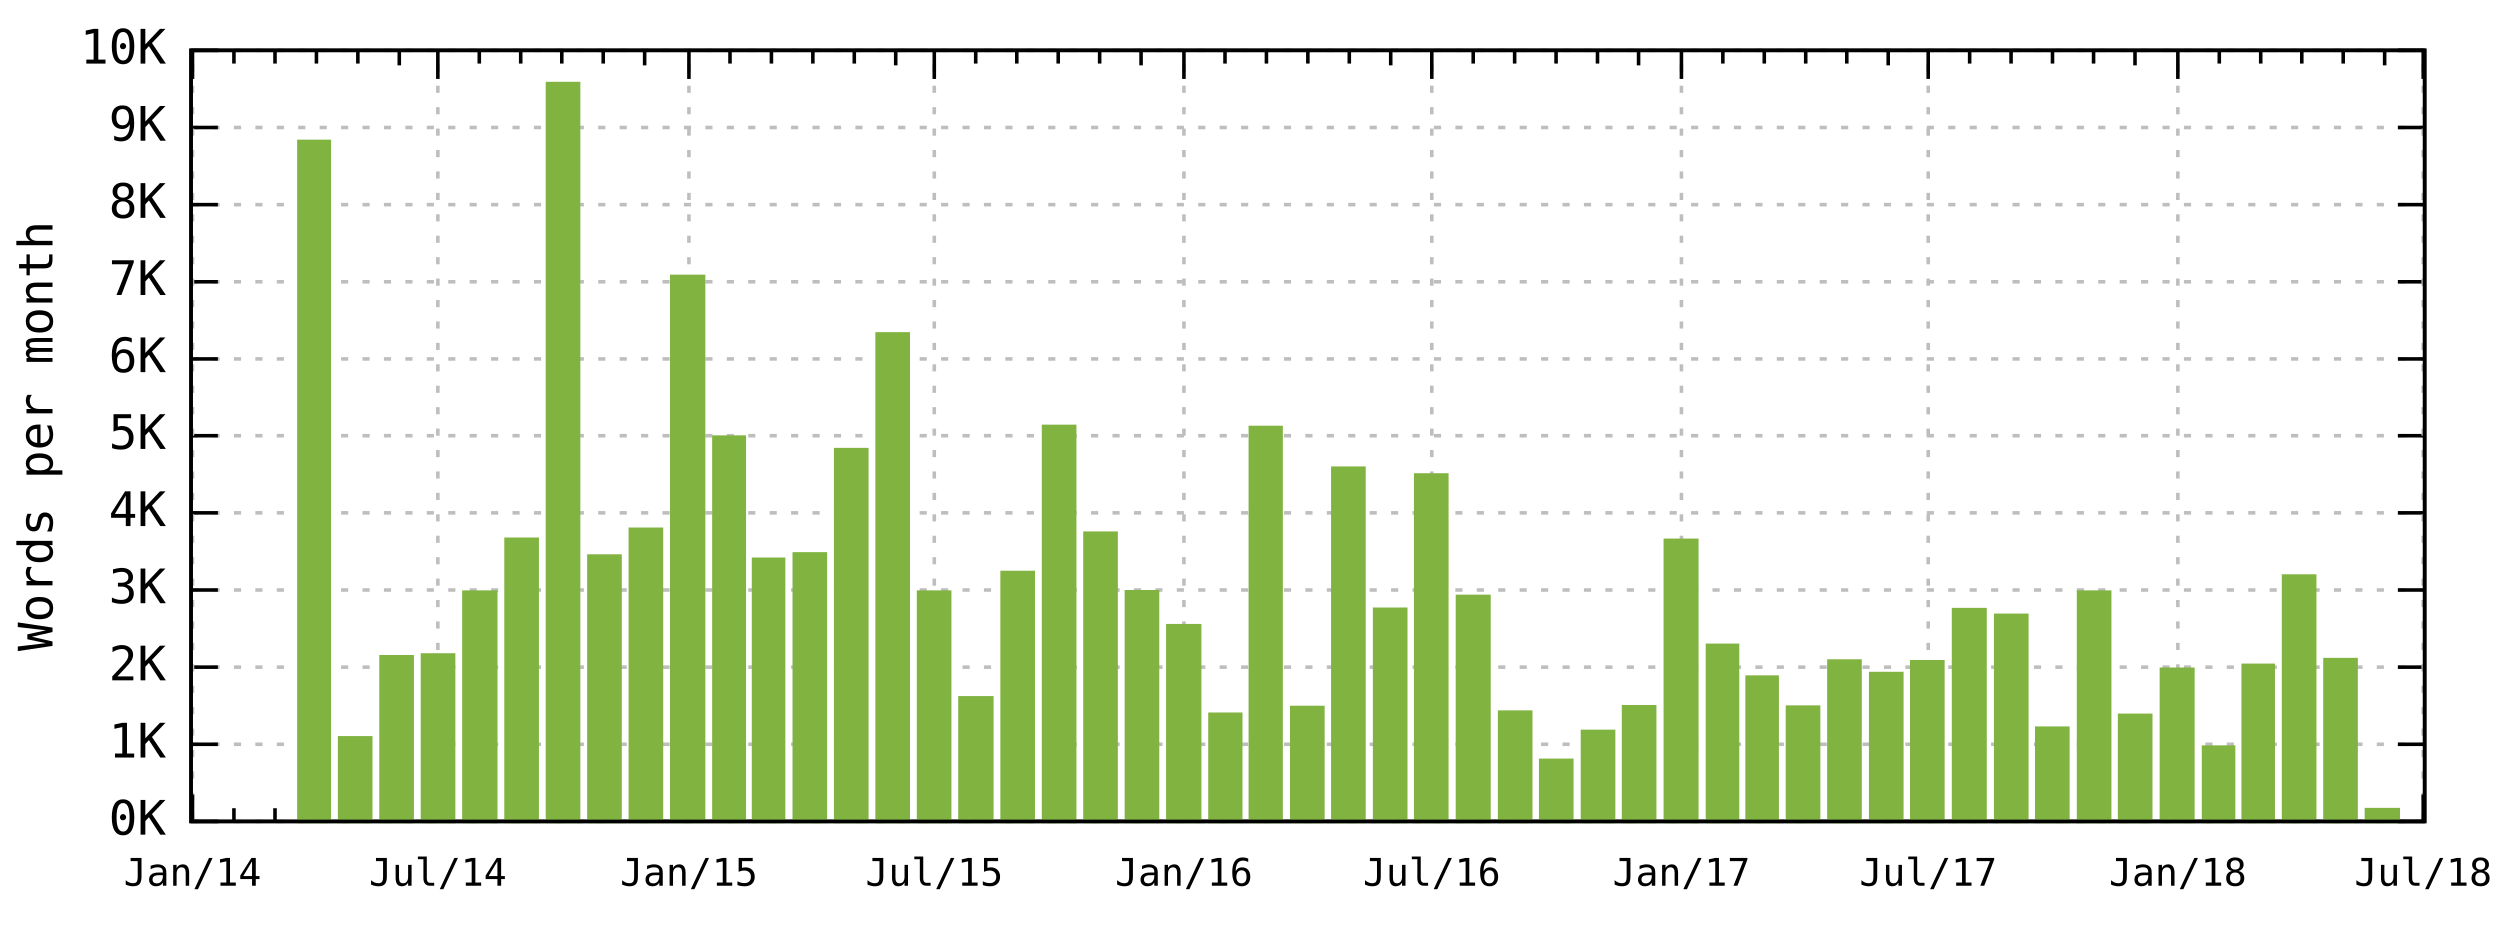
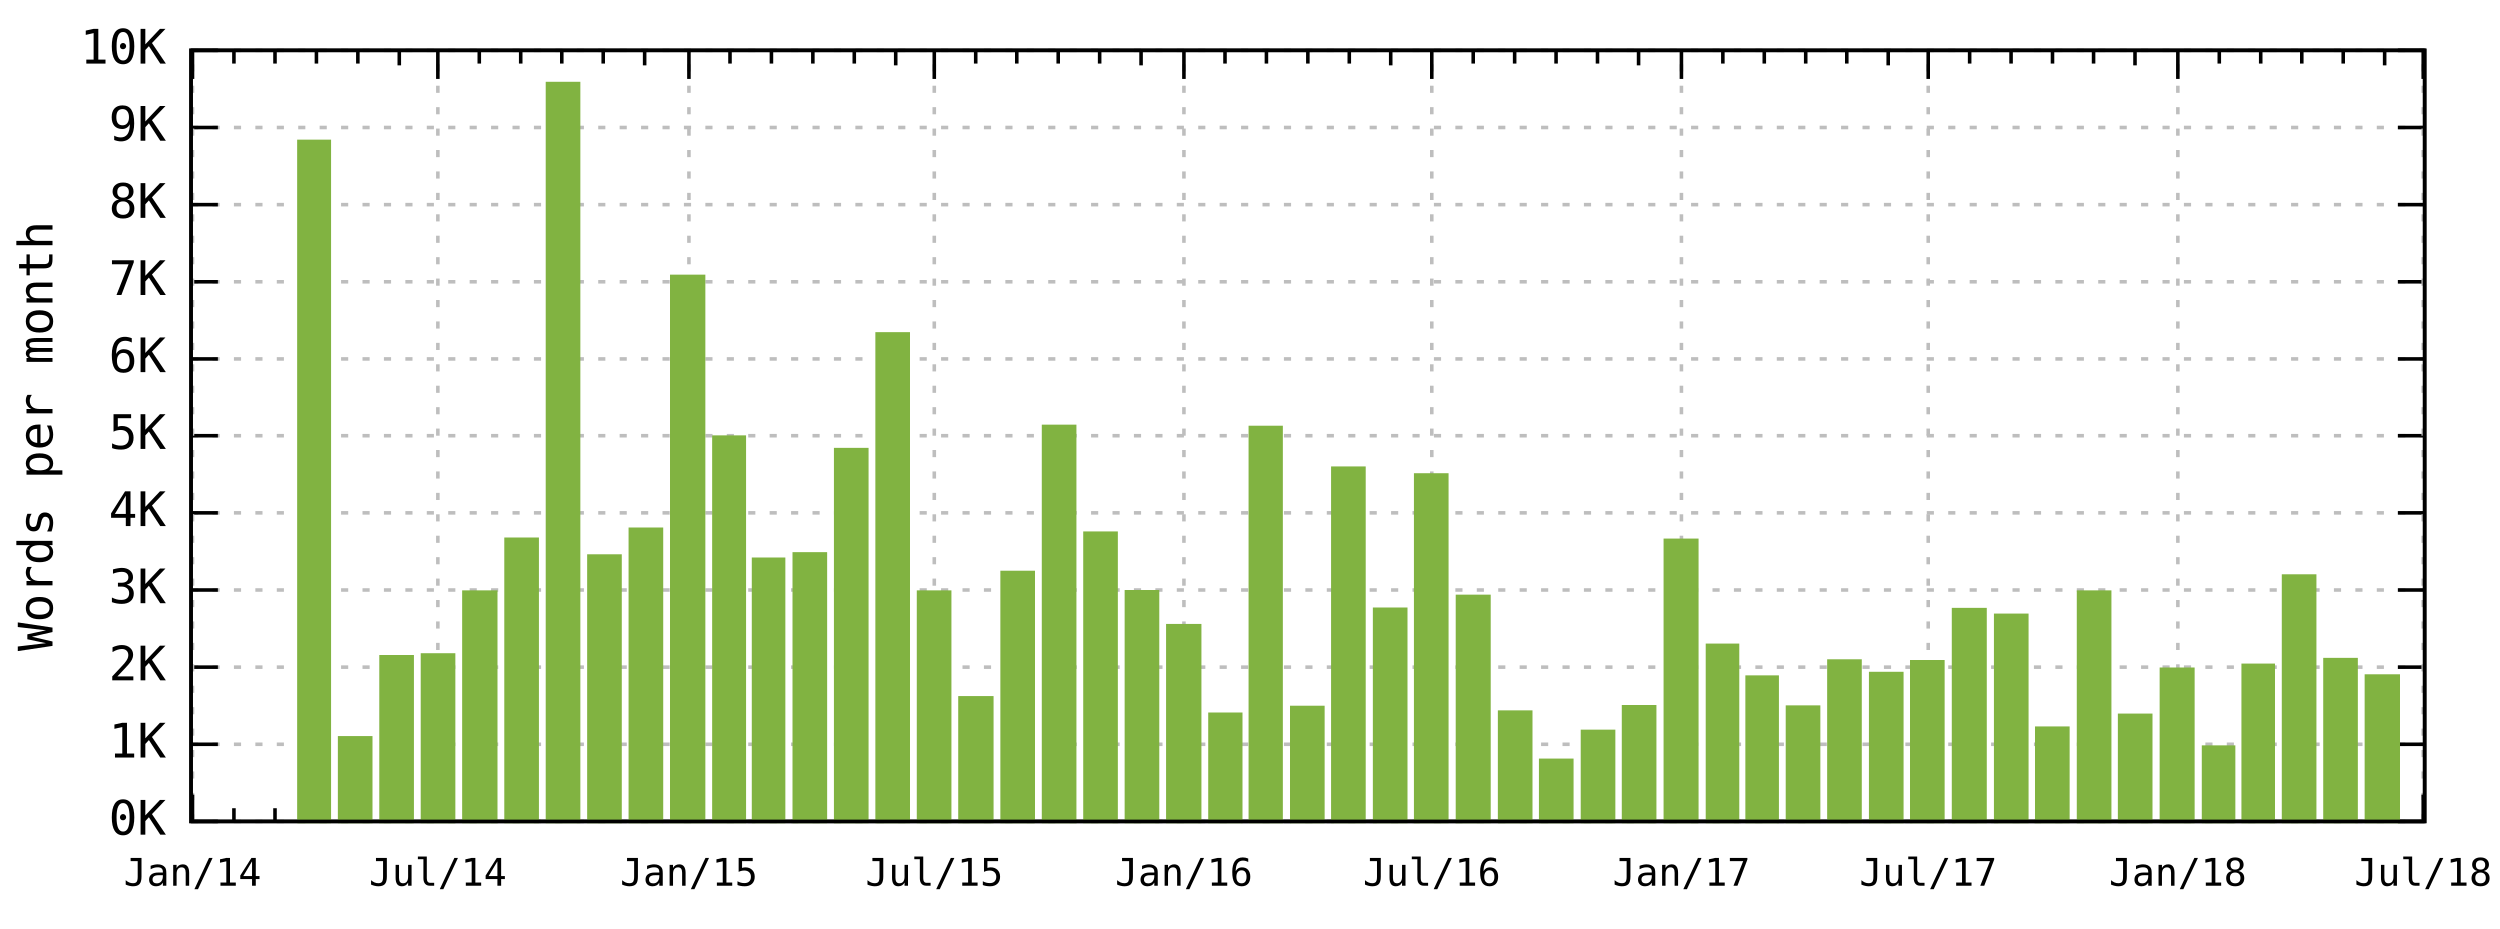
<svg xmlns="http://www.w3.org/2000/svg" xmlns:xlink="http://www.w3.org/1999/xlink" width="700" height="260" viewBox="0 0 700 260">
  <g id="gnuplot_canvas">
    <rect x="0" y="0" width="700" height="260" fill="none" />
    <defs>
      <circle id="gpDot" r="0.5" stroke-width="0.5" />
      <path id="gpPt0" stroke-width="0.267" stroke="currentColor" d="M-1,0 h2 M0,-1 v2" />
      <path id="gpPt1" stroke-width="0.267" stroke="currentColor" d="M-1,-1 L1,1 M1,-1 L-1,1" />
      <path id="gpPt2" stroke-width="0.267" stroke="currentColor" d="M-1,0 L1,0 M0,-1 L0,1 M-1,-1 L1,1 M-1,1 L1,-1" />
      <rect id="gpPt3" stroke-width="0.267" stroke="currentColor" x="-1" y="-1" width="2" height="2" />
      <rect id="gpPt4" stroke-width="0.267" stroke="currentColor" fill="currentColor" x="-1" y="-1" width="2" height="2" />
      <circle id="gpPt5" stroke-width="0.267" stroke="currentColor" cx="0" cy="0" r="1" />
      <use xlink:href="#gpPt5" id="gpPt6" fill="currentColor" stroke="none" />
      <path id="gpPt7" stroke-width="0.267" stroke="currentColor" d="M0,-1.33 L-1.33,0.67 L1.33,0.67 z" />
      <use xlink:href="#gpPt7" id="gpPt8" fill="currentColor" stroke="none" />
      <use xlink:href="#gpPt7" id="gpPt9" stroke="currentColor" transform="rotate(180)" />
      <use xlink:href="#gpPt9" id="gpPt10" fill="currentColor" stroke="none" />
      <use xlink:href="#gpPt3" id="gpPt11" stroke="currentColor" transform="rotate(45)" />
      <use xlink:href="#gpPt11" id="gpPt12" fill="currentColor" stroke="none" />
    </defs>
    <g style="fill:none; color:white; stroke:currentColor; stroke-width:1.00; stroke-linecap:butt; stroke-linejoin:miter">
</g>
    <g style="fill:none; color:black; stroke:currentColor; stroke-width:1.00; stroke-linecap:butt; stroke-linejoin:miter">
</g>
    <g style="fill:none; color:gray; stroke:currentColor; stroke-width:1.00; stroke-linecap:butt; stroke-linejoin:miter">
      <path stroke="rgb(190, 190, 190)" stroke-dasharray=" 2,4" class="gridline" d="M53.5,230.0 L678.9,230.0  h0.01" />
    </g>
    <g style="fill:none; color:black; stroke:currentColor; stroke-width:1.00; stroke-linecap:butt; stroke-linejoin:miter">
      <path stroke="black" d="M53.5,230.0 L61.0,230.0 M678.9,230.0 L671.4,230.0  h0.01" />
      <g transform="translate(46.5,233.7)" style="stroke:none; fill:rgb(0,0,0); font-family:monospace; font-size:10.00pt; text-anchor:end">
        <text>0K</text>
      </g>
    </g>
    <g style="fill:none; color:gray; stroke:currentColor; stroke-width:1.00; stroke-linecap:butt; stroke-linejoin:miter">
      <path stroke="rgb(190, 190, 190)" stroke-dasharray=" 2,4" class="gridline" d="M53.5,208.4 L678.9,208.4  h0.01" />
    </g>
    <g style="fill:none; color:black; stroke:currentColor; stroke-width:1.00; stroke-linecap:butt; stroke-linejoin:miter">
      <path stroke="black" d="M53.5,208.4 L61.0,208.4 M678.9,208.4 L671.4,208.4  h0.01" />
      <g transform="translate(46.5,212.1)" style="stroke:none; fill:rgb(0,0,0); font-family:monospace; font-size:10.00pt; text-anchor:end">
        <text>1K</text>
      </g>
    </g>
    <g style="fill:none; color:gray; stroke:currentColor; stroke-width:1.00; stroke-linecap:butt; stroke-linejoin:miter">
      <path stroke="rgb(190, 190, 190)" stroke-dasharray=" 2,4" class="gridline" d="M53.5,186.8 L678.9,186.8  h0.01" />
    </g>
    <g style="fill:none; color:black; stroke:currentColor; stroke-width:1.00; stroke-linecap:butt; stroke-linejoin:miter">
      <path stroke="black" d="M53.5,186.8 L61.0,186.8 M678.9,186.8 L671.4,186.8  h0.01" />
      <g transform="translate(46.5,190.5)" style="stroke:none; fill:rgb(0,0,0); font-family:monospace; font-size:10.00pt; text-anchor:end">
        <text>2K</text>
      </g>
    </g>
    <g style="fill:none; color:gray; stroke:currentColor; stroke-width:1.00; stroke-linecap:butt; stroke-linejoin:miter">
      <path stroke="rgb(190, 190, 190)" stroke-dasharray=" 2,4" class="gridline" d="M53.5,165.2 L678.9,165.2  h0.01" />
    </g>
    <g style="fill:none; color:black; stroke:currentColor; stroke-width:1.00; stroke-linecap:butt; stroke-linejoin:miter">
      <path stroke="black" d="M53.5,165.2 L61.0,165.2 M678.9,165.2 L671.4,165.2  h0.01" />
      <g transform="translate(46.5,168.9)" style="stroke:none; fill:rgb(0,0,0); font-family:monospace; font-size:10.00pt; text-anchor:end">
        <text>3K</text>
      </g>
    </g>
    <g style="fill:none; color:gray; stroke:currentColor; stroke-width:1.00; stroke-linecap:butt; stroke-linejoin:miter">
      <path stroke="rgb(190, 190, 190)" stroke-dasharray=" 2,4" class="gridline" d="M53.5,143.6 L678.9,143.6  h0.01" />
    </g>
    <g style="fill:none; color:black; stroke:currentColor; stroke-width:1.00; stroke-linecap:butt; stroke-linejoin:miter">
      <path stroke="black" d="M53.5,143.6 L61.0,143.6 M678.9,143.6 L671.4,143.6  h0.01" />
      <g transform="translate(46.5,147.3)" style="stroke:none; fill:rgb(0,0,0); font-family:monospace; font-size:10.00pt; text-anchor:end">
        <text>4K</text>
      </g>
    </g>
    <g style="fill:none; color:gray; stroke:currentColor; stroke-width:1.00; stroke-linecap:butt; stroke-linejoin:miter">
      <path stroke="rgb(190, 190, 190)" stroke-dasharray=" 2,4" class="gridline" d="M53.5,122.0 L678.9,122.0  h0.01" />
    </g>
    <g style="fill:none; color:black; stroke:currentColor; stroke-width:1.00; stroke-linecap:butt; stroke-linejoin:miter">
      <path stroke="black" d="M53.5,122.0 L61.0,122.0 M678.9,122.0 L671.4,122.0  h0.01" />
      <g transform="translate(46.5,125.7)" style="stroke:none; fill:rgb(0,0,0); font-family:monospace; font-size:10.00pt; text-anchor:end">
        <text>5K</text>
      </g>
    </g>
    <g style="fill:none; color:gray; stroke:currentColor; stroke-width:1.00; stroke-linecap:butt; stroke-linejoin:miter">
      <path stroke="rgb(190, 190, 190)" stroke-dasharray=" 2,4" class="gridline" d="M53.5,100.5 L678.9,100.5  h0.01" />
    </g>
    <g style="fill:none; color:black; stroke:currentColor; stroke-width:1.00; stroke-linecap:butt; stroke-linejoin:miter">
      <path stroke="black" d="M53.5,100.5 L61.0,100.5 M678.9,100.5 L671.4,100.5  h0.01" />
      <g transform="translate(46.5,104.2)" style="stroke:none; fill:rgb(0,0,0); font-family:monospace; font-size:10.00pt; text-anchor:end">
        <text>6K</text>
      </g>
    </g>
    <g style="fill:none; color:gray; stroke:currentColor; stroke-width:1.00; stroke-linecap:butt; stroke-linejoin:miter">
      <path stroke="rgb(190, 190, 190)" stroke-dasharray=" 2,4" class="gridline" d="M53.5,78.9 L678.9,78.9  h0.01" />
    </g>
    <g style="fill:none; color:black; stroke:currentColor; stroke-width:1.00; stroke-linecap:butt; stroke-linejoin:miter">
      <path stroke="black" d="M53.5,78.9 L61.0,78.9 M678.9,78.9 L671.4,78.9  h0.01" />
      <g transform="translate(46.5,82.6)" style="stroke:none; fill:rgb(0,0,0); font-family:monospace; font-size:10.00pt; text-anchor:end">
        <text>7K</text>
      </g>
    </g>
    <g style="fill:none; color:gray; stroke:currentColor; stroke-width:1.00; stroke-linecap:butt; stroke-linejoin:miter">
      <path stroke="rgb(190, 190, 190)" stroke-dasharray=" 2,4" class="gridline" d="M53.5,57.3 L678.9,57.3  h0.01" />
    </g>
    <g style="fill:none; color:black; stroke:currentColor; stroke-width:1.00; stroke-linecap:butt; stroke-linejoin:miter">
      <path stroke="black" d="M53.5,57.3 L61.0,57.3 M678.9,57.3 L671.4,57.3  h0.01" />
      <g transform="translate(46.5,61.0)" style="stroke:none; fill:rgb(0,0,0); font-family:monospace; font-size:10.00pt; text-anchor:end">
        <text>8K</text>
      </g>
    </g>
    <g style="fill:none; color:gray; stroke:currentColor; stroke-width:1.00; stroke-linecap:butt; stroke-linejoin:miter">
      <path stroke="rgb(190, 190, 190)" stroke-dasharray=" 2,4" class="gridline" d="M53.5,35.7 L678.9,35.7  h0.01" />
    </g>
    <g style="fill:none; color:black; stroke:currentColor; stroke-width:1.00; stroke-linecap:butt; stroke-linejoin:miter">
      <path stroke="black" d="M53.5,35.7 L61.0,35.7 M678.9,35.7 L671.4,35.7  h0.01" />
      <g transform="translate(46.5,39.4)" style="stroke:none; fill:rgb(0,0,0); font-family:monospace; font-size:10.00pt; text-anchor:end">
        <text>9K</text>
      </g>
    </g>
    <g style="fill:none; color:gray; stroke:currentColor; stroke-width:1.00; stroke-linecap:butt; stroke-linejoin:miter">
      <path stroke="rgb(190, 190, 190)" stroke-dasharray=" 2,4" class="gridline" d="M53.5,14.1 L678.9,14.1  h0.01" />
    </g>
    <g style="fill:none; color:black; stroke:currentColor; stroke-width:1.00; stroke-linecap:butt; stroke-linejoin:miter">
      <path stroke="black" d="M53.5,14.1 L61.0,14.1 M678.9,14.1 L671.4,14.1  h0.01" />
      <g transform="translate(46.5,17.8)" style="stroke:none; fill:rgb(0,0,0); font-family:monospace; font-size:10.00pt; text-anchor:end">
        <text>10K</text>
      </g>
    </g>
    <g style="fill:none; color:gray; stroke:currentColor; stroke-width:1.00; stroke-linecap:butt; stroke-linejoin:miter">
      <path stroke="rgb(190, 190, 190)" stroke-dasharray=" 2,4" class="gridline" d="M53.9,230.0 L53.9,14.1  h0.01" />
    </g>
    <g style="fill:none; color:black; stroke:currentColor; stroke-width:1.00; stroke-linecap:butt; stroke-linejoin:miter">
      <path stroke="black" d="M53.9,230.0 L53.9,222.5 M53.9,14.1 L53.9,21.6  h0.01" />
      <g transform="translate(53.9,248.0)" style="stroke:none; fill:rgb(0,0,0); font-family:monospace; font-size:8.00pt; text-anchor:middle">
        <text>Jan/14</text>
      </g>
      <path stroke="black" d="M65.5,230.0 L65.5,226.3 M65.5,14.1 L65.5,17.8 M77.0,230.0 L77.0,226.3 M77.0,14.1 L77.0,17.8    M88.6,230.0 L88.6,226.3 M88.6,14.1 L88.6,17.8 M100.2,230.0 L100.2,226.3 M100.2,14.1 L100.2,17.8    M111.8,230.0 L111.8,226.3 M111.8,14.1 L111.8,17.8  h0.01" />
    </g>
    <g style="fill:none; color:gray; stroke:currentColor; stroke-width:1.00; stroke-linecap:butt; stroke-linejoin:miter">
      <path stroke="rgb(190, 190, 190)" stroke-dasharray=" 2,4" class="gridline" d="M122.6,230.0 L122.6,14.1  h0.01" />
    </g>
    <g style="fill:none; color:black; stroke:currentColor; stroke-width:1.00; stroke-linecap:butt; stroke-linejoin:miter">
      <path stroke="black" d="M122.6,230.0 L122.6,222.5 M122.6,14.1 L122.6,21.6  h0.01" />
      <g transform="translate(122.6,248.0)" style="stroke:none; fill:rgb(0,0,0); font-family:monospace; font-size:8.00pt; text-anchor:middle">
        <text>Jul/14</text>
      </g>
      <path stroke="black" d="M134.2,230.0 L134.2,226.3 M134.2,14.1 L134.2,17.8 M145.8,230.0 L145.8,226.3 M145.8,14.1 L145.8,17.8    M157.3,230.0 L157.3,226.3 M157.3,14.1 L157.3,17.8 M168.9,230.0 L168.9,226.3 M168.9,14.1 L168.9,17.8    M180.5,230.0 L180.5,226.3 M180.5,14.1 L180.5,17.8  h0.01" />
    </g>
    <g style="fill:none; color:gray; stroke:currentColor; stroke-width:1.00; stroke-linecap:butt; stroke-linejoin:miter">
      <path stroke="rgb(190, 190, 190)" stroke-dasharray=" 2,4" class="gridline" d="M192.9,230.0 L192.9,14.1  h0.01" />
    </g>
    <g style="fill:none; color:black; stroke:currentColor; stroke-width:1.00; stroke-linecap:butt; stroke-linejoin:miter">
      <path stroke="black" d="M192.9,230.0 L192.9,222.5 M192.9,14.1 L192.9,21.6  h0.01" />
      <g transform="translate(192.9,248.0)" style="stroke:none; fill:rgb(0,0,0); font-family:monospace; font-size:8.00pt; text-anchor:middle">
        <text>Jan/15</text>
      </g>
      <path stroke="black" d="M204.4,230.0 L204.4,226.3 M204.4,14.1 L204.4,17.8 M216.0,230.0 L216.0,226.3 M216.0,14.1 L216.0,17.8    M227.6,230.0 L227.6,226.3 M227.6,14.1 L227.6,17.8 M239.2,230.0 L239.2,226.3 M239.2,14.1 L239.2,17.8    M250.8,230.0 L250.8,226.3 M250.8,14.1 L250.8,17.8  h0.01" />
    </g>
    <g style="fill:none; color:gray; stroke:currentColor; stroke-width:1.00; stroke-linecap:butt; stroke-linejoin:miter">
      <path stroke="rgb(190, 190, 190)" stroke-dasharray=" 2,4" class="gridline" d="M261.6,230.0 L261.6,14.1  h0.01" />
    </g>
    <g style="fill:none; color:black; stroke:currentColor; stroke-width:1.00; stroke-linecap:butt; stroke-linejoin:miter">
      <path stroke="black" d="M261.6,230.0 L261.6,222.5 M261.6,14.1 L261.6,21.6  h0.01" />
      <g transform="translate(261.6,248.0)" style="stroke:none; fill:rgb(0,0,0); font-family:monospace; font-size:8.00pt; text-anchor:middle">
        <text>Jul/15</text>
      </g>
      <path stroke="black" d="M273.2,230.0 L273.2,226.3 M273.2,14.1 L273.2,17.8 M284.7,230.0 L284.7,226.3 M284.7,14.1 L284.7,17.8    M296.3,230.0 L296.3,226.3 M296.3,14.1 L296.3,17.8 M307.9,230.0 L307.9,226.3 M307.9,14.1 L307.9,17.8    M319.5,230.0 L319.5,226.3 M319.5,14.1 L319.5,17.8  h0.01" />
    </g>
    <g style="fill:none; color:gray; stroke:currentColor; stroke-width:1.00; stroke-linecap:butt; stroke-linejoin:miter">
      <path stroke="rgb(190, 190, 190)" stroke-dasharray=" 2,4" class="gridline" d="M331.5,230.0 L331.5,14.1  h0.01" />
    </g>
    <g style="fill:none; color:black; stroke:currentColor; stroke-width:1.00; stroke-linecap:butt; stroke-linejoin:miter">
      <path stroke="black" d="M331.5,230.0 L331.5,222.5 M331.5,14.1 L331.5,21.6  h0.01" />
      <g transform="translate(331.5,248.0)" style="stroke:none; fill:rgb(0,0,0); font-family:monospace; font-size:8.00pt; text-anchor:middle">
        <text>Jan/16</text>
      </g>
      <path stroke="black" d="M343.0,230.0 L343.0,226.3 M343.0,14.1 L343.0,17.8 M354.6,230.0 L354.6,226.3 M354.6,14.1 L354.6,17.8    M366.2,230.0 L366.2,226.3 M366.2,14.1 L366.2,17.8 M377.8,230.0 L377.8,226.3 M377.8,14.1 L377.8,17.8    M389.4,230.0 L389.4,226.3 M389.4,14.1 L389.4,17.8  h0.01" />
    </g>
    <g style="fill:none; color:gray; stroke:currentColor; stroke-width:1.00; stroke-linecap:butt; stroke-linejoin:miter">
      <path stroke="rgb(190, 190, 190)" stroke-dasharray=" 2,4" class="gridline" d="M400.9,230.0 L400.9,14.1  h0.01" />
    </g>
    <g style="fill:none; color:black; stroke:currentColor; stroke-width:1.00; stroke-linecap:butt; stroke-linejoin:miter">
      <path stroke="black" d="M400.9,230.0 L400.9,222.5 M400.9,14.1 L400.9,21.6  h0.01" />
      <g transform="translate(400.9,248.0)" style="stroke:none; fill:rgb(0,0,0); font-family:monospace; font-size:8.00pt; text-anchor:middle">
        <text>Jul/16</text>
      </g>
      <path stroke="black" d="M412.5,230.0 L412.5,226.3 M412.5,14.1 L412.5,17.8 M424.1,230.0 L424.1,226.3 M424.1,14.1 L424.1,17.8    M435.7,230.0 L435.7,226.3 M435.7,14.1 L435.7,17.8 M447.3,230.0 L447.3,226.3 M447.3,14.1 L447.3,17.8    M458.8,230.0 L458.8,226.3 M458.8,14.1 L458.8,17.8  h0.01" />
    </g>
    <g style="fill:none; color:gray; stroke:currentColor; stroke-width:1.00; stroke-linecap:butt; stroke-linejoin:miter">
      <path stroke="rgb(190, 190, 190)" stroke-dasharray=" 2,4" class="gridline" d="M470.8,230.0 L470.8,14.1  h0.01" />
    </g>
    <g style="fill:none; color:black; stroke:currentColor; stroke-width:1.00; stroke-linecap:butt; stroke-linejoin:miter">
      <path stroke="black" d="M470.8,230.0 L470.8,222.5 M470.8,14.1 L470.8,21.6  h0.01" />
      <g transform="translate(470.8,248.0)" style="stroke:none; fill:rgb(0,0,0); font-family:monospace; font-size:8.00pt; text-anchor:middle">
        <text>Jan/17</text>
      </g>
      <path stroke="black" d="M482.4,230.0 L482.4,226.3 M482.4,14.1 L482.4,17.8 M494.0,230.0 L494.0,226.3 M494.0,14.1 L494.0,17.8    M505.6,230.0 L505.6,226.3 M505.6,14.1 L505.6,17.8 M517.1,230.0 L517.1,226.3 M517.1,14.1 L517.1,17.8    M528.7,230.0 L528.7,226.3 M528.7,14.1 L528.7,17.8  h0.01" />
    </g>
    <g style="fill:none; color:gray; stroke:currentColor; stroke-width:1.00; stroke-linecap:butt; stroke-linejoin:miter">
      <path stroke="rgb(190, 190, 190)" stroke-dasharray=" 2,4" class="gridline" d="M539.9,230.0 L539.9,14.1  h0.01" />
    </g>
    <g style="fill:none; color:black; stroke:currentColor; stroke-width:1.00; stroke-linecap:butt; stroke-linejoin:miter">
      <path stroke="black" d="M539.9,230.0 L539.9,222.5 M539.9,14.1 L539.9,21.6  h0.01" />
      <g transform="translate(539.9,248.0)" style="stroke:none; fill:rgb(0,0,0); font-family:monospace; font-size:8.00pt; text-anchor:middle">
        <text>Jul/17</text>
      </g>
      <path stroke="black" d="M551.5,230.0 L551.5,226.3 M551.5,14.1 L551.5,17.8 M563.1,230.0 L563.1,226.3 M563.1,14.1 L563.1,17.8    M574.7,230.0 L574.7,226.3 M574.7,14.1 L574.7,17.8 M586.2,230.0 L586.2,226.3 M586.2,14.1 L586.2,17.8    M597.8,230.0 L597.8,226.3 M597.8,14.1 L597.8,17.8  h0.01" />
    </g>
    <g style="fill:none; color:gray; stroke:currentColor; stroke-width:1.00; stroke-linecap:butt; stroke-linejoin:miter">
      <path stroke="rgb(190, 190, 190)" stroke-dasharray=" 2,4" class="gridline" d="M609.8,230.0 L609.8,14.1  h0.01" />
    </g>
    <g style="fill:none; color:black; stroke:currentColor; stroke-width:1.00; stroke-linecap:butt; stroke-linejoin:miter">
      <path stroke="black" d="M609.8,230.0 L609.8,222.5 M609.8,14.1 L609.8,21.6  h0.01" />
      <g transform="translate(609.8,248.0)" style="stroke:none; fill:rgb(0,0,0); font-family:monospace; font-size:8.00pt; text-anchor:middle">
        <text>Jan/18</text>
      </g>
      <path stroke="black" d="M621.4,230.0 L621.4,226.3 M621.4,14.1 L621.4,17.8 M633.0,230.0 L633.0,226.3 M633.0,14.1 L633.0,17.8    M644.5,230.0 L644.5,226.3 M644.5,14.1 L644.5,17.8 M656.1,230.0 L656.1,226.3 M656.1,14.1 L656.1,17.8    M667.7,230.0 L667.7,226.3 M667.7,14.1 L667.7,17.8  h0.01" />
    </g>
    <g style="fill:none; color:gray; stroke:currentColor; stroke-width:1.00; stroke-linecap:butt; stroke-linejoin:miter">
      <path stroke="rgb(190, 190, 190)" stroke-dasharray=" 2,4" class="gridline" d="M678.5,230.0 L678.5,14.1  h0.01" />
    </g>
    <g style="fill:none; color:black; stroke:currentColor; stroke-width:1.00; stroke-linecap:butt; stroke-linejoin:miter">
      <path stroke="black" d="M678.5,230.0 L678.5,222.5 M678.5,14.1 L678.5,21.6  h0.01" />
      <g transform="translate(678.5,248.0)" style="stroke:none; fill:rgb(0,0,0); font-family:monospace; font-size:8.00pt; text-anchor:middle">
        <text>Jul/18</text>
      </g>
      <path stroke="black" d="M53.5,14.1 L53.5,230.0 L678.9,230.0 L678.9,14.1 L53.5,14.1 Z  h0.01" />
      <g transform="translate(14.7,122.1) rotate(270)" style="stroke:none; fill:rgb(0,0,0); font-family:monospace; font-size:10.00pt; text-anchor:middle">
        <text>Words per month</text>
      </g>
    </g>
    <g id="gnuplot_plot_1">
      <g style="fill:none; color:red; stroke:currentColor; stroke-width:1.00; stroke-linecap:butt; stroke-linejoin:miter">
        <g style="stroke:none; shape-rendering:crispEdges">
          <polygon fill="rgb(129, 179,  65)" points="83.7,230.0 92.3,230.0 92.3,39.5 83.7,39.5 " />
        </g>
        <path stroke="rgb(129, 179,  65)" d="M83.7,230.0 L83.7,39.6 L92.2,39.6 L92.2,230.0 L83.7,230.0 Z  h0.01" />
        <g style="stroke:none; shape-rendering:crispEdges">
          <polygon fill="rgb(129, 179,  65)" points="95.1,230.0 103.9,230.0 103.9,206.5 95.1,206.5 " />
        </g>
        <path stroke="rgb(129, 179,  65)" d="M95.1,230.0 L95.1,206.6 L103.8,206.6 L103.8,230.0 L95.1,230.0 Z  h0.01" />
        <g style="stroke:none; shape-rendering:crispEdges">
          <polygon fill="rgb(129, 179,  65)" points="106.7,230.0 115.5,230.0 115.5,183.8 106.7,183.8 " />
        </g>
        <path stroke="rgb(129, 179,  65)" d="M106.7,230.0 L106.7,183.9 L115.4,183.9 L115.4,230.0 L106.7,230.0 Z  h0.01" />
        <g style="stroke:none; shape-rendering:crispEdges">
          <polygon fill="rgb(129, 179,  65)" points="118.3,230.0 127.1,230.0 127.1,183.3 118.3,183.3 " />
        </g>
        <path stroke="rgb(129, 179,  65)" d="M118.3,230.0 L118.3,183.4 L127.0,183.4 L127.0,230.0 L118.3,230.0 Z  h0.01" />
        <g style="stroke:none; shape-rendering:crispEdges">
          <polygon fill="rgb(129, 179,  65)" points="129.9,230.0 138.9,230.0 138.9,165.7 129.9,165.7 " />
        </g>
        <path stroke="rgb(129, 179,  65)" d="M129.9,230.0 L129.9,165.8 L138.8,165.8 L138.8,230.0 L129.9,230.0 Z  h0.01" />
        <g style="stroke:none; shape-rendering:crispEdges">
          <polygon fill="rgb(129, 179,  65)" points="141.7,230.0 150.5,230.0 150.5,150.9 141.7,150.9 " />
        </g>
        <path stroke="rgb(129, 179,  65)" d="M141.7,230.0 L141.7,151.0 L150.4,151.0 L150.4,230.0 L141.7,230.0 Z  h0.01" />
        <g style="stroke:none; shape-rendering:crispEdges">
          <polygon fill="rgb(129, 179,  65)" points="153.3,230.0 162.1,230.0 162.1,23.3 153.3,23.3 " />
        </g>
        <path stroke="rgb(129, 179,  65)" d="M153.3,230.0 L153.3,23.4 L162.0,23.4 L162.0,230.0 L153.3,230.0 Z  h0.01" />
        <g style="stroke:none; shape-rendering:crispEdges">
          <polygon fill="rgb(129, 179,  65)" points="164.9,230.0 173.7,230.0 173.7,155.6 164.9,155.6 " />
        </g>
        <path stroke="rgb(129, 179,  65)" d="M164.9,230.0 L164.9,155.7 L173.6,155.7 L173.6,230.0 L164.9,230.0 Z  h0.01" />
        <g style="stroke:none; shape-rendering:crispEdges">
          <polygon fill="rgb(129, 179,  65)" points="176.5,230.0 185.3,230.0 185.3,148.1 176.5,148.1 " />
        </g>
        <path stroke="rgb(129, 179,  65)" d="M176.5,230.0 L176.5,148.2 L185.2,148.2 L185.2,230.0 L176.5,230.0 Z  h0.01" />
        <g style="stroke:none; shape-rendering:crispEdges">
          <polygon fill="rgb(129, 179,  65)" points="188.1,230.0 197.1,230.0 197.1,77.3 188.1,77.3 " />
        </g>
        <path stroke="rgb(129, 179,  65)" d="M188.1,230.0 L188.1,77.4 L197.0,77.4 L197.0,230.0 L188.1,230.0 Z  h0.01" />
        <g style="stroke:none; shape-rendering:crispEdges">
          <polygon fill="rgb(129, 179,  65)" points="199.9,230.0 208.5,230.0 208.5,122.3 199.9,122.3 " />
        </g>
        <path stroke="rgb(129, 179,  65)" d="M199.9,230.0 L199.9,122.4 L208.4,122.4 L208.4,230.0 L199.9,230.0 Z  h0.01" />
        <g style="stroke:none; shape-rendering:crispEdges">
          <polygon fill="rgb(129, 179,  65)" points="211.0,230.0 219.5,230.0 219.5,156.5 211.0,156.5 " />
        </g>
        <path stroke="rgb(129, 179,  65)" d="M211.0,230.0 L211.0,156.6 L219.4,156.6 L219.4,230.0 L211.0,230.0 Z  h0.01" />
        <g style="stroke:none; shape-rendering:crispEdges">
          <polygon fill="rgb(129, 179,  65)" points="222.4,230.0 231.2,230.0 231.2,155.0 222.4,155.0 " />
        </g>
        <path stroke="rgb(129, 179,  65)" d="M222.4,230.0 L222.4,155.1 L231.1,155.1 L231.1,230.0 L222.4,230.0 Z  h0.01" />
        <g style="stroke:none; shape-rendering:crispEdges">
          <polygon fill="rgb(129, 179,  65)" points="234.0,230.0 242.8,230.0 242.8,125.8 234.0,125.8 " />
        </g>
        <path stroke="rgb(129, 179,  65)" d="M234.0,230.0 L234.0,125.9 L242.7,125.9 L242.7,230.0 L234.0,230.0 Z  h0.01" />
        <g style="stroke:none; shape-rendering:crispEdges">
          <polygon fill="rgb(129, 179,  65)" points="245.6,230.0 254.4,230.0 254.4,93.4 245.6,93.4 " />
        </g>
        <path stroke="rgb(129, 179,  65)" d="M245.6,230.0 L245.6,93.5 L254.3,93.5 L254.3,230.0 L245.6,230.0 Z  h0.01" />
        <g style="stroke:none; shape-rendering:crispEdges">
          <polygon fill="rgb(129, 179,  65)" points="257.2,230.0 266.0,230.0 266.0,165.7 257.2,165.7 " />
        </g>
        <path stroke="rgb(129, 179,  65)" d="M257.2,230.0 L257.2,165.8 L265.9,165.8 L265.9,230.0 L257.2,230.0 Z  h0.01" />
        <g style="stroke:none; shape-rendering:crispEdges">
          <polygon fill="rgb(129, 179,  65)" points="268.8,230.0 277.8,230.0 277.8,195.3 268.8,195.3 " />
        </g>
        <path stroke="rgb(129, 179,  65)" d="M268.8,230.0 L268.8,195.4 L277.7,195.4 L277.7,230.0 L268.8,230.0 Z  h0.01" />
        <g style="stroke:none; shape-rendering:crispEdges">
          <polygon fill="rgb(129, 179,  65)" points="280.6,230.0 289.4,230.0 289.4,160.2 280.6,160.2 " />
        </g>
        <path stroke="rgb(129, 179,  65)" d="M280.6,230.0 L280.6,160.3 L289.3,160.3 L289.3,230.0 L280.6,230.0 Z  h0.01" />
        <g style="stroke:none; shape-rendering:crispEdges">
          <polygon fill="rgb(129, 179,  65)" points="292.2,230.0 301.0,230.0 301.0,119.3 292.2,119.3 " />
        </g>
        <path stroke="rgb(129, 179,  65)" d="M292.2,230.0 L292.2,119.4 L300.9,119.4 L300.9,230.0 L292.2,230.0 Z  h0.01" />
        <g style="stroke:none; shape-rendering:crispEdges">
          <polygon fill="rgb(129, 179,  65)" points="303.8,230.0 312.6,230.0 312.6,149.2 303.8,149.2 " />
        </g>
        <path stroke="rgb(129, 179,  65)" d="M303.8,230.0 L303.8,149.3 L312.5,149.3 L312.5,230.0 L303.8,230.0 Z  h0.01" />
        <g style="stroke:none; shape-rendering:crispEdges">
          <polygon fill="rgb(129, 179,  65)" points="315.4,230.0 324.2,230.0 324.2,165.6 315.4,165.6 " />
        </g>
        <path stroke="rgb(129, 179,  65)" d="M315.4,230.0 L315.4,165.7 L324.1,165.7 L324.1,230.0 L315.4,230.0 Z  h0.01" />
        <g style="stroke:none; shape-rendering:crispEdges">
          <polygon fill="rgb(129, 179,  65)" points="327.0,230.0 336.0,230.0 336.0,175.1 327.0,175.1 " />
        </g>
        <path stroke="rgb(129, 179,  65)" d="M327.0,230.0 L327.0,175.2 L335.9,175.2 L335.9,230.0 L327.0,230.0 Z  h0.01" />
        <g style="stroke:none; shape-rendering:crispEdges">
          <polygon fill="rgb(129, 179,  65)" points="338.8,230.0 347.5,230.0 347.5,199.9 338.8,199.9 " />
        </g>
        <path stroke="rgb(129, 179,  65)" d="M338.8,230.0 L338.8,200.0 L347.4,200.0 L347.4,230.0 L338.8,230.0 Z  h0.01" />
        <g style="stroke:none; shape-rendering:crispEdges">
          <polygon fill="rgb(129, 179,  65)" points="350.1,230.0 358.8,230.0 358.8,119.6 350.1,119.6 " />
        </g>
        <path stroke="rgb(129, 179,  65)" d="M350.1,230.0 L350.1,119.7 L358.7,119.7 L358.7,230.0 L350.1,230.0 Z  h0.01" />
        <g style="stroke:none; shape-rendering:crispEdges">
          <polygon fill="rgb(129, 179,  65)" points="361.7,230.0 370.5,230.0 370.5,198.0 361.7,198.0 " />
        </g>
        <path stroke="rgb(129, 179,  65)" d="M361.7,230.0 L361.7,198.1 L370.4,198.1 L370.4,230.0 L361.7,230.0 Z  h0.01" />
        <g style="stroke:none; shape-rendering:crispEdges">
          <polygon fill="rgb(129, 179,  65)" points="373.2,230.0 382.0,230.0 382.0,131.0 373.2,131.0 " />
        </g>
        <path stroke="rgb(129, 179,  65)" d="M373.2,230.0 L373.2,131.1 L381.9,131.1 L381.9,230.0 L373.2,230.0 Z  h0.01" />
        <g style="stroke:none; shape-rendering:crispEdges">
          <polygon fill="rgb(129, 179,  65)" points="384.9,230.0 393.7,230.0 393.7,170.5 384.9,170.5 " />
        </g>
        <path stroke="rgb(129, 179,  65)" d="M384.9,230.0 L384.9,170.6 L393.6,170.6 L393.6,230.0 L384.9,230.0 Z  h0.01" />
        <g style="stroke:none; shape-rendering:crispEdges">
          <polygon fill="rgb(129, 179,  65)" points="396.4,230.0 405.2,230.0 405.2,132.9 396.4,132.9 " />
        </g>
        <path stroke="rgb(129, 179,  65)" d="M396.4,230.0 L396.4,133.0 L405.1,133.0 L405.1,230.0 L396.4,230.0 Z  h0.01" />
        <g style="stroke:none; shape-rendering:crispEdges">
          <polygon fill="rgb(129, 179,  65)" points="408.1,230.0 417.0,230.0 417.0,166.9 408.1,166.9 " />
        </g>
        <path stroke="rgb(129, 179,  65)" d="M408.1,230.0 L408.1,167.0 L416.9,167.0 L416.9,230.0 L408.1,230.0 Z  h0.01" />
        <g style="stroke:none; shape-rendering:crispEdges">
          <polygon fill="rgb(129, 179,  65)" points="419.9,230.0 428.7,230.0 428.7,199.3 419.9,199.3 " />
        </g>
        <path stroke="rgb(129, 179,  65)" d="M419.9,230.0 L419.9,199.4 L428.6,199.4 L428.6,230.0 L419.9,230.0 Z  h0.01" />
        <g style="stroke:none; shape-rendering:crispEdges">
          <polygon fill="rgb(129, 179,  65)" points="431.4,230.0 440.2,230.0 440.2,212.8 431.4,212.8 " />
        </g>
        <path stroke="rgb(129, 179,  65)" d="M431.4,230.0 L431.4,212.9 L440.1,212.9 L440.1,230.0 L431.4,230.0 Z  h0.01" />
        <g style="stroke:none; shape-rendering:crispEdges">
          <polygon fill="rgb(129, 179,  65)" points="443.1,230.0 451.9,230.0 451.9,204.7 443.1,204.7 " />
        </g>
        <path stroke="rgb(129, 179,  65)" d="M443.1,230.0 L443.1,204.8 L451.8,204.8 L451.8,230.0 L443.1,230.0 Z  h0.01" />
        <g style="stroke:none; shape-rendering:crispEdges">
          <polygon fill="rgb(129, 179,  65)" points="454.6,230.0 463.4,230.0 463.4,197.8 454.6,197.8 " />
        </g>
        <path stroke="rgb(129, 179,  65)" d="M454.6,230.0 L454.6,197.9 L463.3,197.9 L463.3,230.0 L454.6,230.0 Z  h0.01" />
        <g style="stroke:none; shape-rendering:crispEdges">
          <polygon fill="rgb(129, 179,  65)" points="466.3,230.0 475.2,230.0 475.2,151.2 466.3,151.2 " />
        </g>
        <path stroke="rgb(129, 179,  65)" d="M466.3,230.0 L466.3,151.3 L475.1,151.3 L475.1,230.0 L466.3,230.0 Z  h0.01" />
        <g style="stroke:none; shape-rendering:crispEdges">
          <polygon fill="rgb(129, 179,  65)" points="478.1,230.0 486.6,230.0 486.6,180.6 478.1,180.6 " />
        </g>
        <path stroke="rgb(129, 179,  65)" d="M478.1,230.0 L478.1,180.7 L486.5,180.7 L486.5,230.0 L478.1,230.0 Z  h0.01" />
        <g style="stroke:none; shape-rendering:crispEdges">
          <polygon fill="rgb(129, 179,  65)" points="489.2,230.0 497.7,230.0 497.7,189.5 489.2,189.5 " />
        </g>
        <path stroke="rgb(129, 179,  65)" d="M489.2,230.0 L489.2,189.6 L497.6,189.6 L497.6,230.0 L489.2,230.0 Z  h0.01" />
        <g style="stroke:none; shape-rendering:crispEdges">
          <polygon fill="rgb(129, 179,  65)" points="500.5,230.0 509.3,230.0 509.3,197.9 500.5,197.9 " />
        </g>
        <path stroke="rgb(129, 179,  65)" d="M500.5,230.0 L500.5,198.0 L509.2,198.0 L509.2,230.0 L500.5,230.0 Z  h0.01" />
        <g style="stroke:none; shape-rendering:crispEdges">
          <polygon fill="rgb(129, 179,  65)" points="512.1,230.0 520.9,230.0 520.9,185.0 512.1,185.0 " />
        </g>
        <path stroke="rgb(129, 179,  65)" d="M512.1,230.0 L512.1,185.1 L520.8,185.1 L520.8,230.0 L512.1,230.0 Z  h0.01" />
        <g style="stroke:none; shape-rendering:crispEdges">
          <polygon fill="rgb(129, 179,  65)" points="523.8,230.0 532.6,230.0 532.6,188.5 523.8,188.5 " />
        </g>
        <path stroke="rgb(129, 179,  65)" d="M523.8,230.0 L523.8,188.6 L532.5,188.6 L532.5,230.0 L523.8,230.0 Z  h0.01" />
        <g style="stroke:none; shape-rendering:crispEdges">
          <polygon fill="rgb(129, 179,  65)" points="535.3,230.0 544.1,230.0 544.1,185.2 535.3,185.2 " />
        </g>
        <path stroke="rgb(129, 179,  65)" d="M535.3,230.0 L535.3,185.3 L544.0,185.3 L544.0,230.0 L535.3,230.0 Z  h0.01" />
        <g style="stroke:none; shape-rendering:crispEdges">
          <polygon fill="rgb(129, 179,  65)" points="547.0,230.0 555.9,230.0 555.9,170.6 547.0,170.6 " />
        </g>
        <path stroke="rgb(129, 179,  65)" d="M547.0,230.0 L547.0,170.7 L555.8,170.7 L555.8,230.0 L547.0,230.0 Z  h0.01" />
        <g style="stroke:none; shape-rendering:crispEdges">
          <polygon fill="rgb(129, 179,  65)" points="558.8,230.0 567.6,230.0 567.6,172.2 558.8,172.2 " />
        </g>
        <path stroke="rgb(129, 179,  65)" d="M558.8,230.0 L558.8,172.3 L567.5,172.3 L567.5,230.0 L558.8,230.0 Z  h0.01" />
        <g style="stroke:none; shape-rendering:crispEdges">
          <polygon fill="rgb(129, 179,  65)" points="570.3,230.0 579.1,230.0 579.1,203.8 570.3,203.8 " />
        </g>
        <path stroke="rgb(129, 179,  65)" d="M570.3,230.0 L570.3,203.9 L579.0,203.9 L579.0,230.0 L570.3,230.0 Z  h0.01" />
        <g style="stroke:none; shape-rendering:crispEdges">
          <polygon fill="rgb(129, 179,  65)" points="582.0,230.0 590.8,230.0 590.8,165.7 582.0,165.7 " />
        </g>
        <path stroke="rgb(129, 179,  65)" d="M582.0,230.0 L582.0,165.8 L590.7,165.8 L590.7,230.0 L582.0,230.0 Z  h0.01" />
        <g style="stroke:none; shape-rendering:crispEdges">
          <polygon fill="rgb(129, 179,  65)" points="593.5,230.0 602.3,230.0 602.3,200.2 593.5,200.2 " />
        </g>
        <path stroke="rgb(129, 179,  65)" d="M593.5,230.0 L593.5,200.3 L602.2,200.3 L602.2,230.0 L593.5,230.0 Z  h0.01" />
        <g style="stroke:none; shape-rendering:crispEdges">
          <polygon fill="rgb(129, 179,  65)" points="605.2,230.0 614.1,230.0 614.1,187.3 605.2,187.3 " />
        </g>
        <path stroke="rgb(129, 179,  65)" d="M605.2,230.0 L605.2,187.4 L614.0,187.4 L614.0,230.0 L605.2,230.0 Z  h0.01" />
        <g style="stroke:none; shape-rendering:crispEdges">
          <polygon fill="rgb(129, 179,  65)" points="617.0,230.0 625.5,230.0 625.5,209.1 617.0,209.1 " />
        </g>
        <path stroke="rgb(129, 179,  65)" d="M617.0,230.0 L617.0,209.2 L625.4,209.2 L625.4,230.0 L617.0,230.0 Z  h0.01" />
        <g style="stroke:none; shape-rendering:crispEdges">
          <polygon fill="rgb(129, 179,  65)" points="628.1,230.0 636.6,230.0 636.6,186.2 628.1,186.2 " />
        </g>
        <path stroke="rgb(129, 179,  65)" d="M628.1,230.0 L628.1,186.3 L636.5,186.3 L636.5,230.0 L628.1,230.0 Z  h0.01" />
        <g style="stroke:none; shape-rendering:crispEdges">
          <polygon fill="rgb(129, 179,  65)" points="639.4,230.0 648.2,230.0 648.2,161.2 639.4,161.2 " />
        </g>
        <path stroke="rgb(129, 179,  65)" d="M639.4,230.0 L639.4,161.3 L648.1,161.3 L648.1,230.0 L639.4,230.0 Z  h0.01" />
        <g style="stroke:none; shape-rendering:crispEdges">
          <polygon fill="rgb(129, 179,  65)" points="651.0,230.0 659.8,230.0 659.8,184.6 651.0,184.6 " />
        </g>
        <path stroke="rgb(129, 179,  65)" d="M651.0,230.0 L651.0,184.7 L659.7,184.7 L659.7,230.0 L651.0,230.0 Z  h0.01" />
        <g style="stroke:none; shape-rendering:crispEdges">
-           <polygon fill="rgb(129, 179,  65)" points="662.6,230.0 671.6,230.0 671.6,226.6 662.6,226.6 " />
-         </g>
-         <path stroke="rgb(129, 179,  65)" d="M662.6,230.0 L662.6,226.7 L671.5,226.7 L671.5,230.0 L662.6,230.0 Z  h0.01" />
+           <polygon fill="rgb(129, 179,  65)" points="662.6,230.0 671.6,230.0 671.6,189.2 662.6,189.2 " />
+         </g>
+         <path stroke="rgb(129, 179,  65)" d="M662.6,230.0 L662.6,189.3 L671.5,189.3 L671.5,230.0 L662.6,230.0 Z  h0.01" />
      </g>
    </g>
    <g style="fill:none; color:black; stroke:currentColor; stroke-width:1.00; stroke-linecap:butt; stroke-linejoin:miter">
      <path stroke="black" d="M53.5,14.1 L53.5,230.0 L678.9,230.0 L678.9,14.1 L53.5,14.1 Z  h0.01" />
    </g>
  </g>
</svg>
